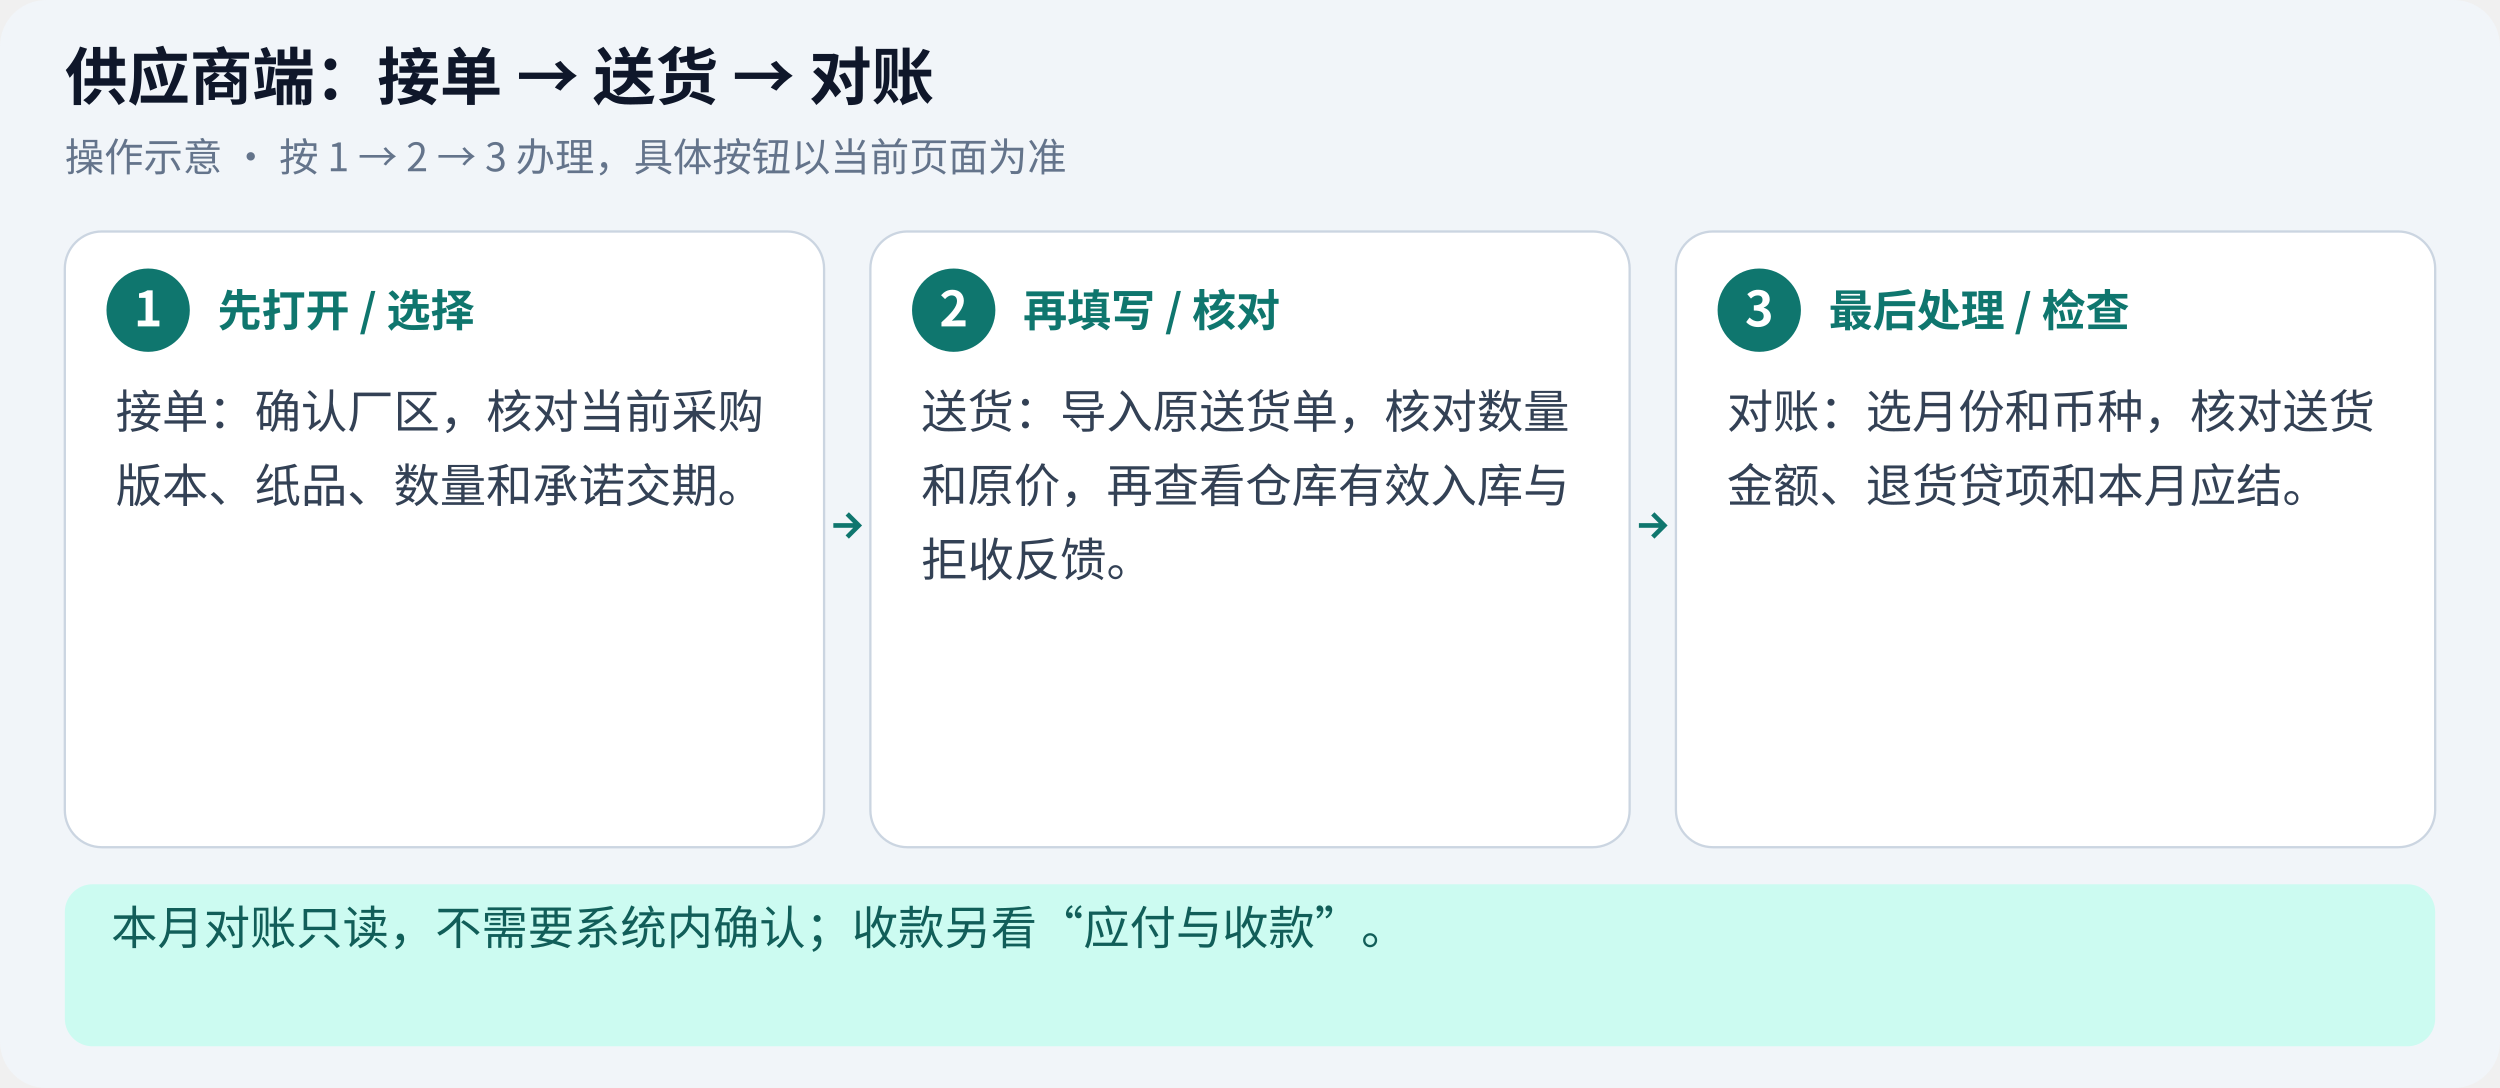
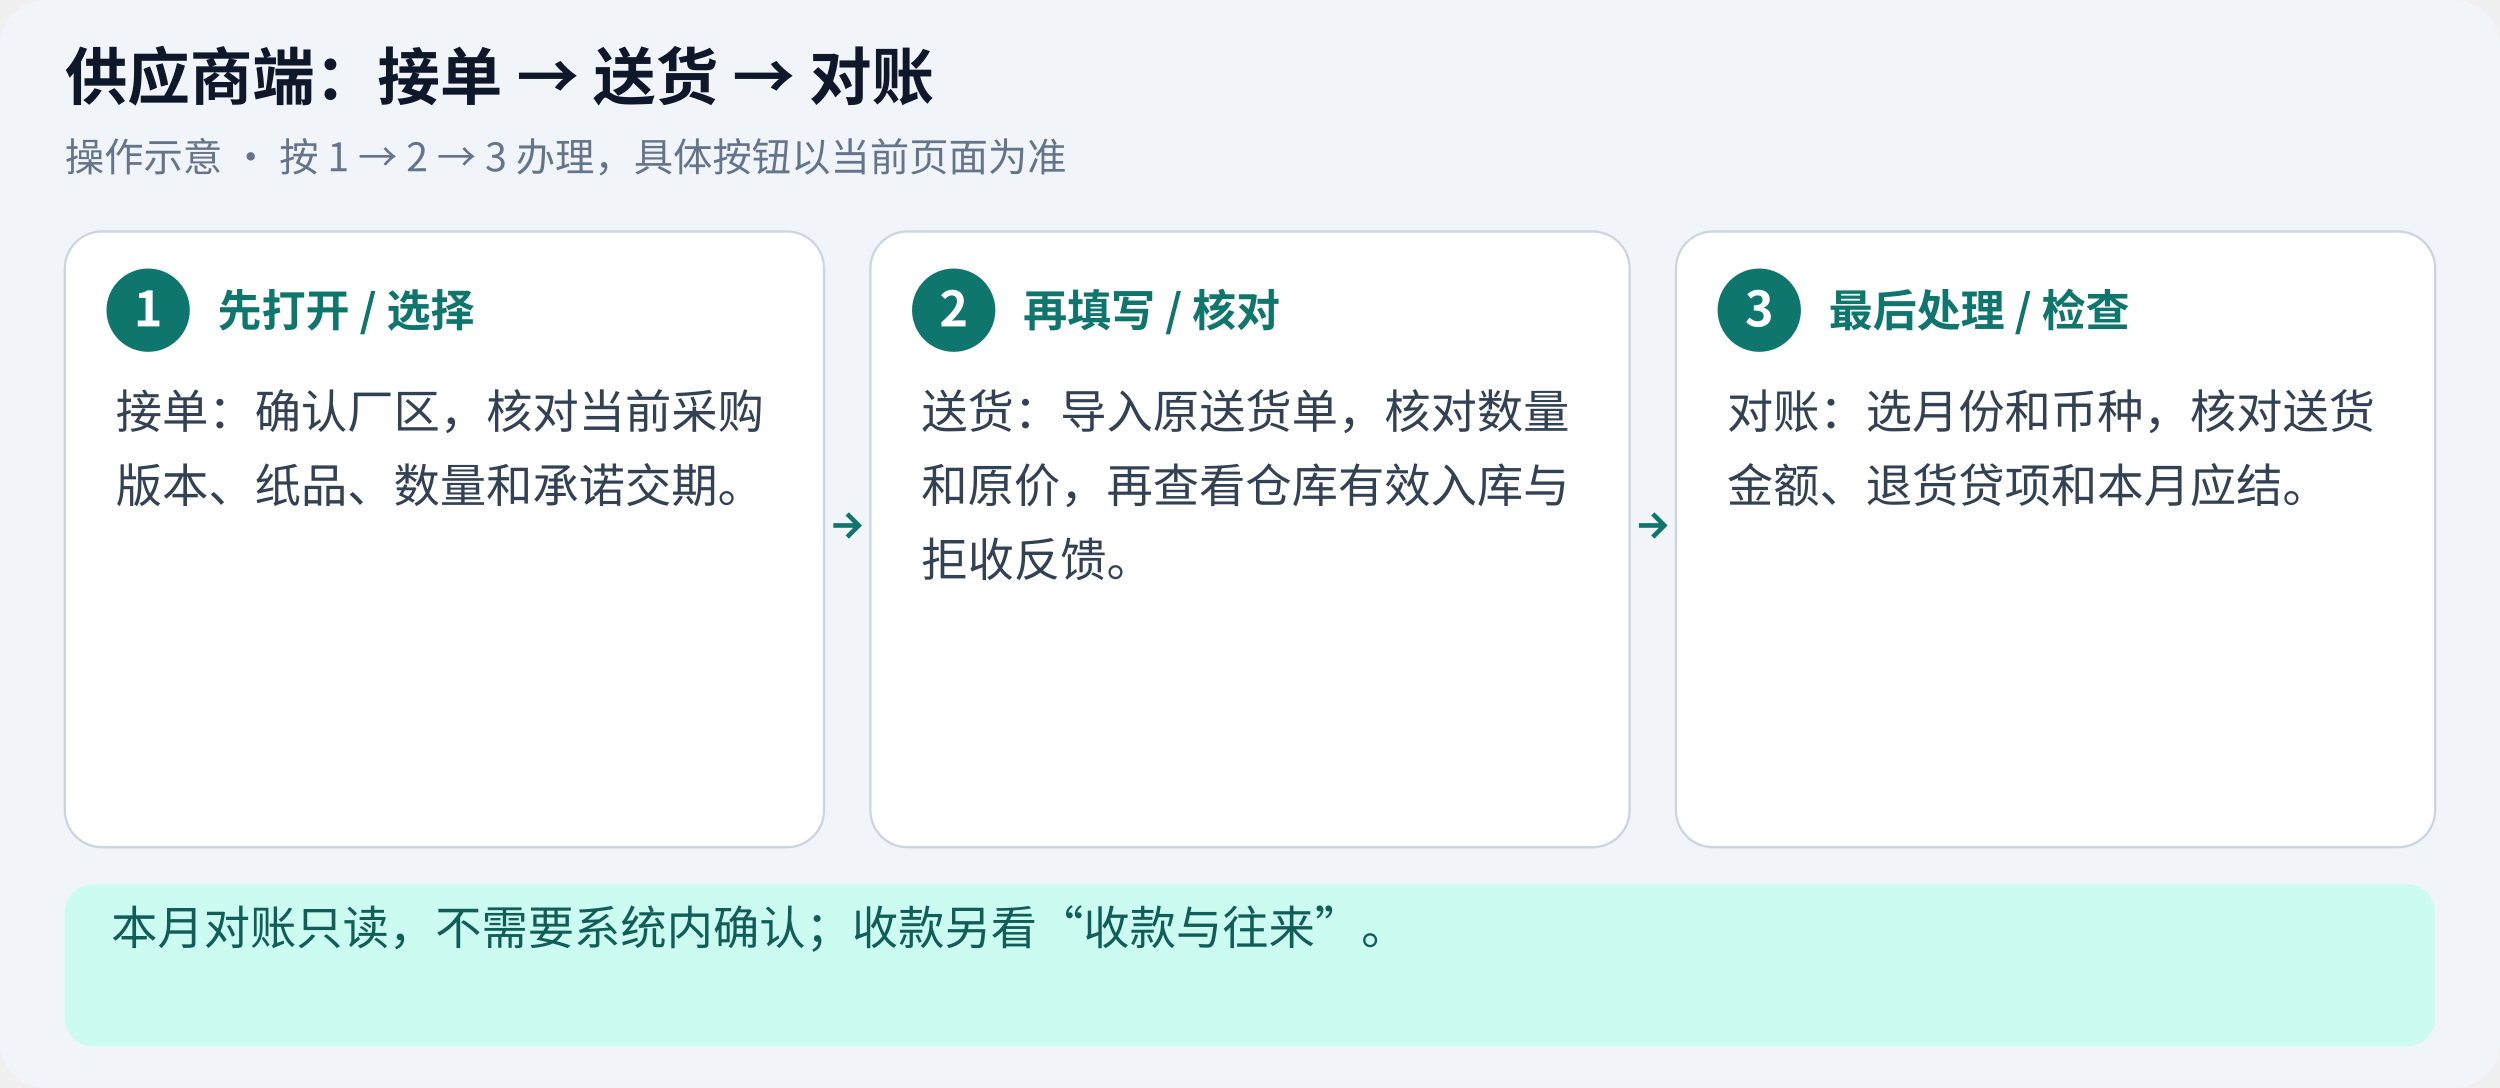
<svg xmlns="http://www.w3.org/2000/svg" width="1080" height="470" viewBox="0 0 1080 470" role="img" aria-labelledby="title desc">
  <rect width="1080" height="470" rx="20" fill="#f1f5f9" />
  <g font-family="Microsoft YaHei, Noto Sans CJK SC, sans-serif">
    <text x="28" y="43" font-size="27" font-weight="700" fill="#0f172a">供应商端：接单 → 送货 → 对账</text>
    <text x="28" y="74" font-size="17" fill="#64748b">操作示意 · 按 1 → 2 → 3 办理，具体按钮以当前页面为准</text>
    <rect x="28" y="100" width="328" height="266" rx="16" fill="white" stroke="#cbd5e1" />
    <circle cx="64" cy="134" r="18" fill="#0f766e" />
    <text x="64" y="141" text-anchor="middle" fill="white" font-size="21" font-weight="700">1</text>
    <text x="94" y="141" fill="#0f766e" font-size="19" font-weight="700">先打开 / 选择</text>
    <text x="50" y="185" font-size="20" fill="#334155">
      <tspan x="50" dy="0">接单：确认厂区，核对当前采购</tspan>
      <tspan x="50" dy="32">版本、纸品、数量和承诺交期。</tspan>
    </text>
    <path d="M360 227 h10 m-4 -5 5 5 -5 5" stroke="#0f766e" fill="none" stroke-width="2" />
    <rect x="376" y="100" width="328" height="266" rx="16" fill="white" stroke="#cbd5e1" />
    <circle cx="412" cy="134" r="18" fill="#0f766e" />
    <text x="412" y="141" text-anchor="middle" fill="white" font-size="21" font-weight="700">2</text>
    <text x="442" y="141" fill="#0f766e" font-size="19" font-weight="700">再填写 / 核对</text>
    <text x="398" y="185" font-size="20" fill="#334155">
      <tspan x="398" dy="0">送货：导入原送货单，核对数量</tspan>
      <tspan x="398" dy="32">和原价，再查看仓库有效入库与</tspan>
      <tspan x="398" dy="32">拒收反馈。</tspan>
    </text>
    <path d="M708 227 h10 m-4 -5 5 5 -5 5" stroke="#0f766e" fill="none" stroke-width="2" />
    <rect x="724" y="100" width="328" height="266" rx="16" fill="white" stroke="#cbd5e1" />
    <circle cx="760" cy="134" r="18" fill="#0f766e" />
    <text x="760" y="141" text-anchor="middle" fill="white" font-size="21" font-weight="700">3</text>
    <text x="790" y="141" fill="#0f766e" font-size="19" font-weight="700">最后处理 / 检查</text>
    <text x="746" y="185" font-size="20" fill="#334155">
      <tspan x="746" dy="0">对账：选月份和币种，核对送货</tspan>
      <tspan x="746" dy="32">金额、退货贷项和本月应结。</tspan>
    </text>
    <rect x="28" y="382" width="1024" height="70" rx="12" fill="#ccfbf1" />
    <text x="48" y="408" font-size="20" fill="#115e59">
-       <tspan x="48" dy="0">本月对账只读，不需要系统内确认；收款另看“应付与收款”。</tspan>
+       <tspan x="48" dy="0">本月对账只读，不需要系统内确认；收款另看“收款与往来”。</tspan>
    </text>
  </g>
</svg>
